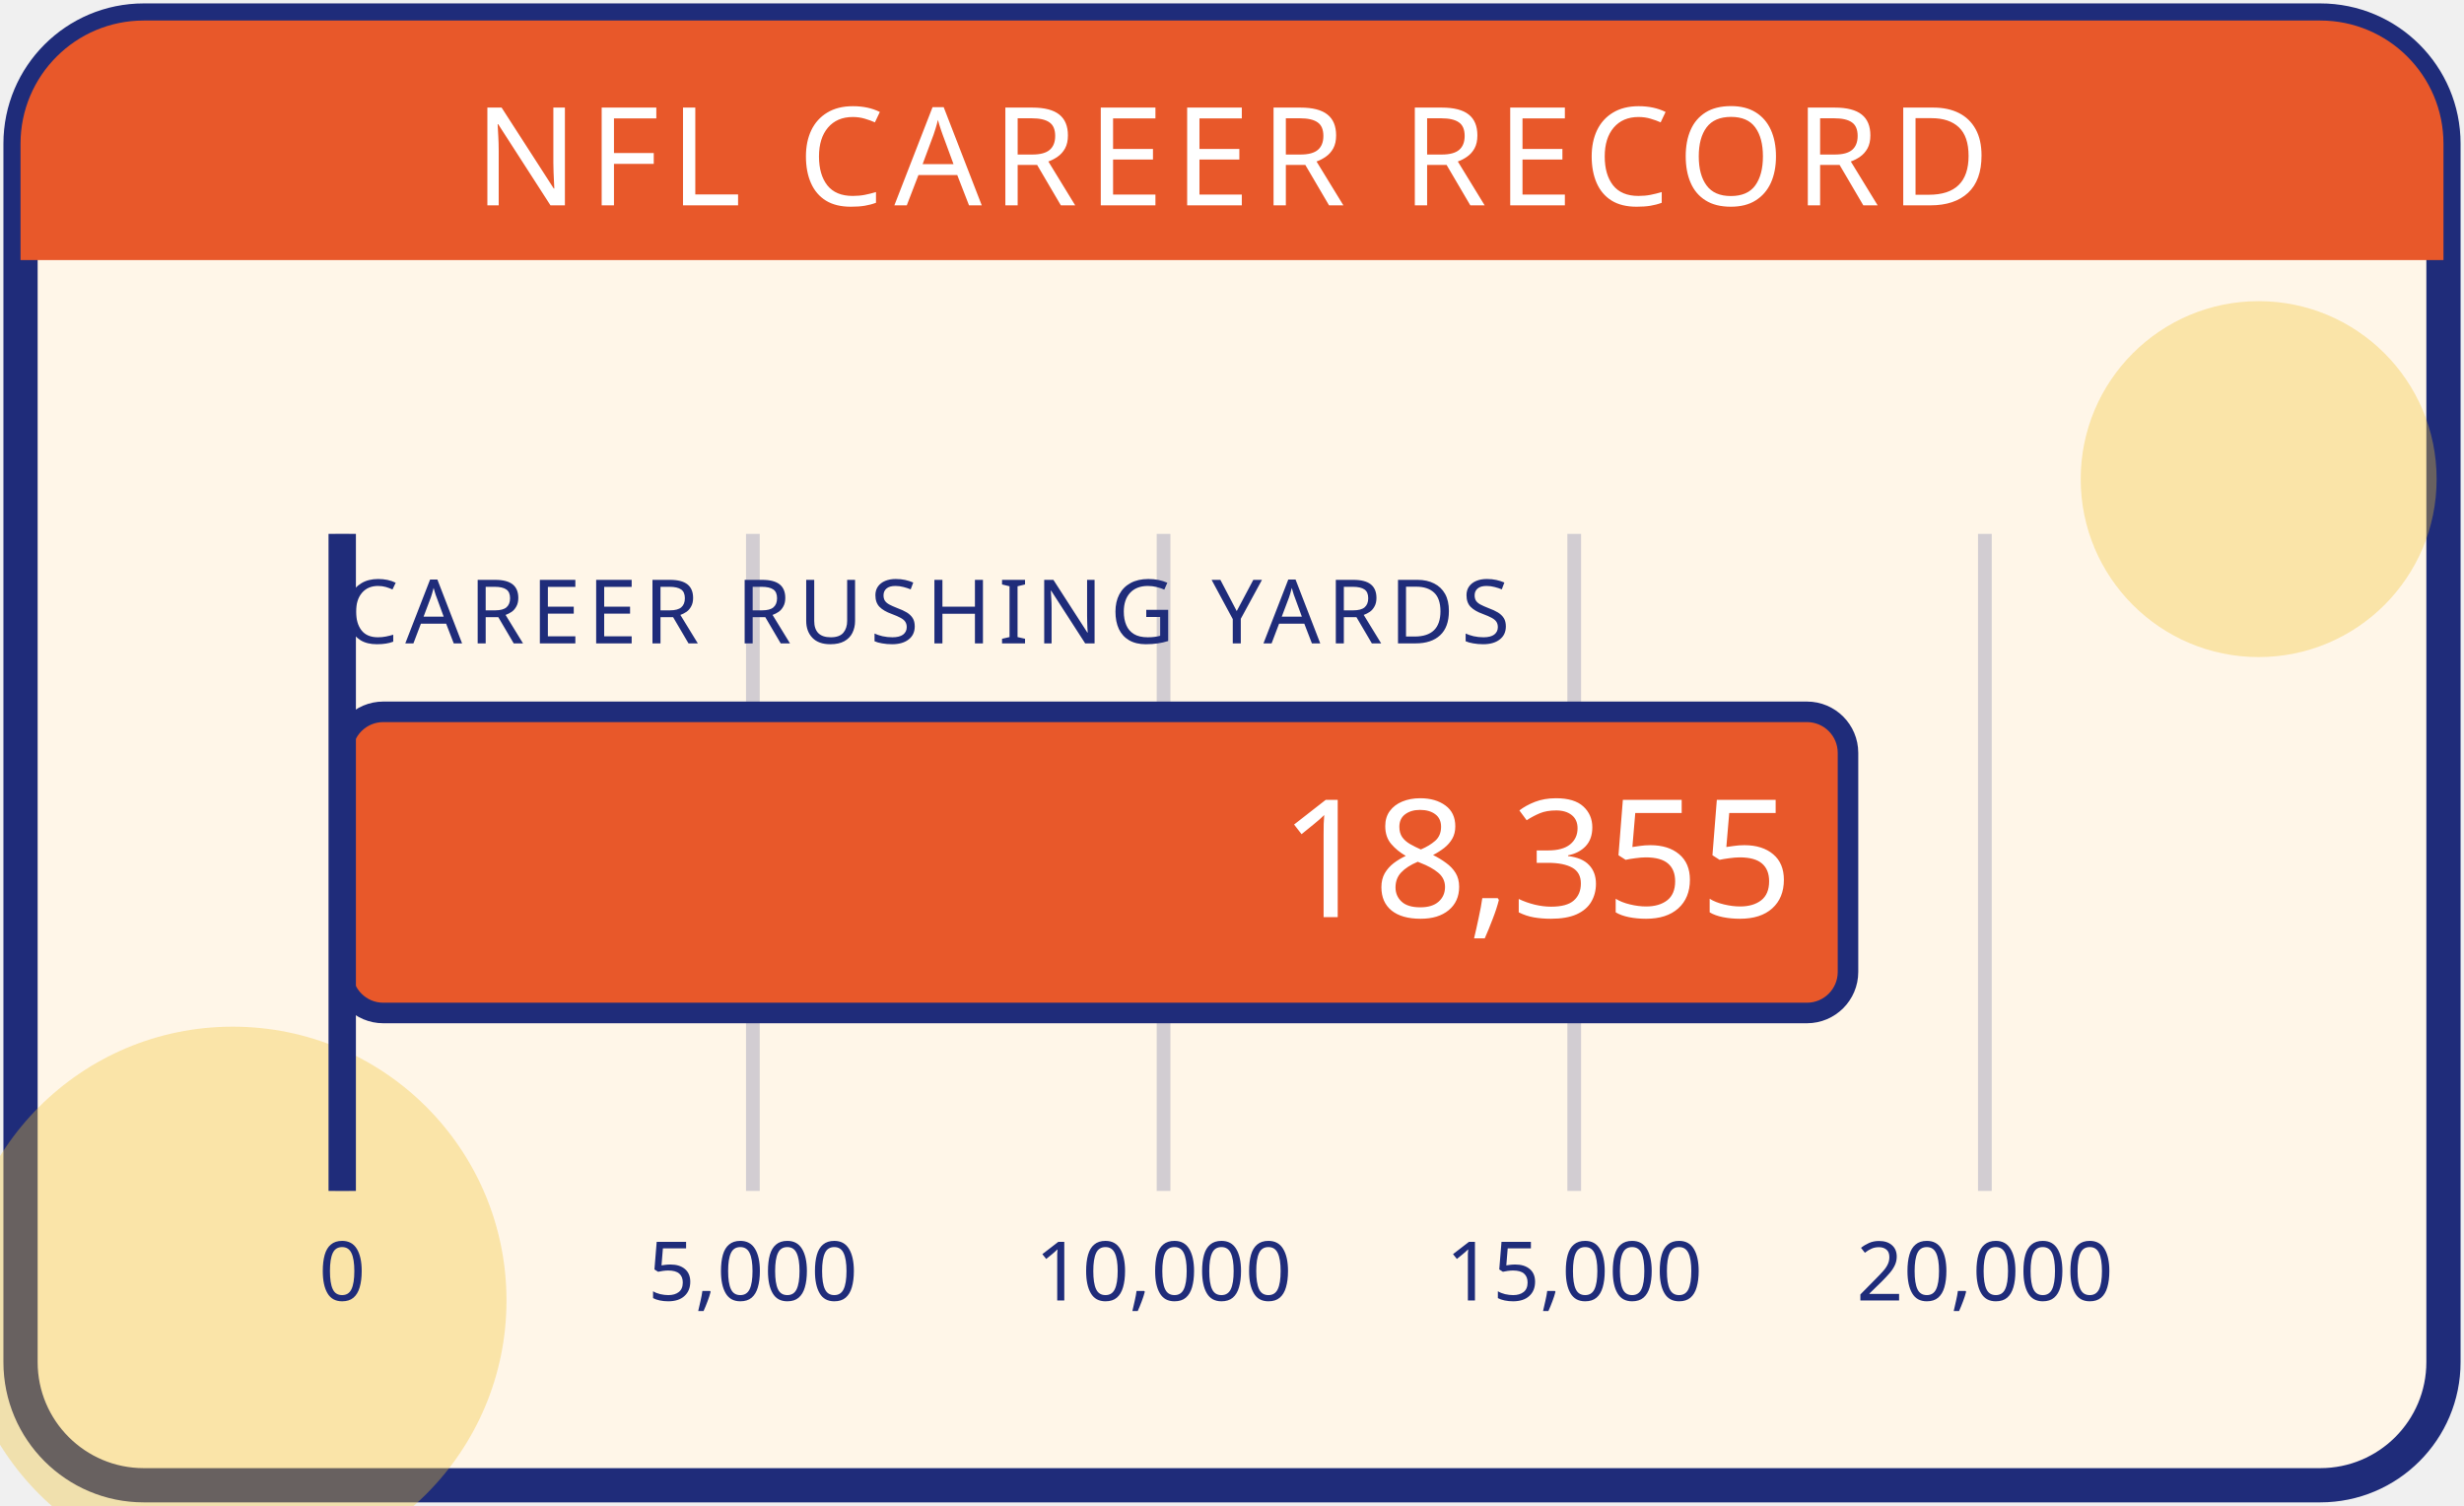
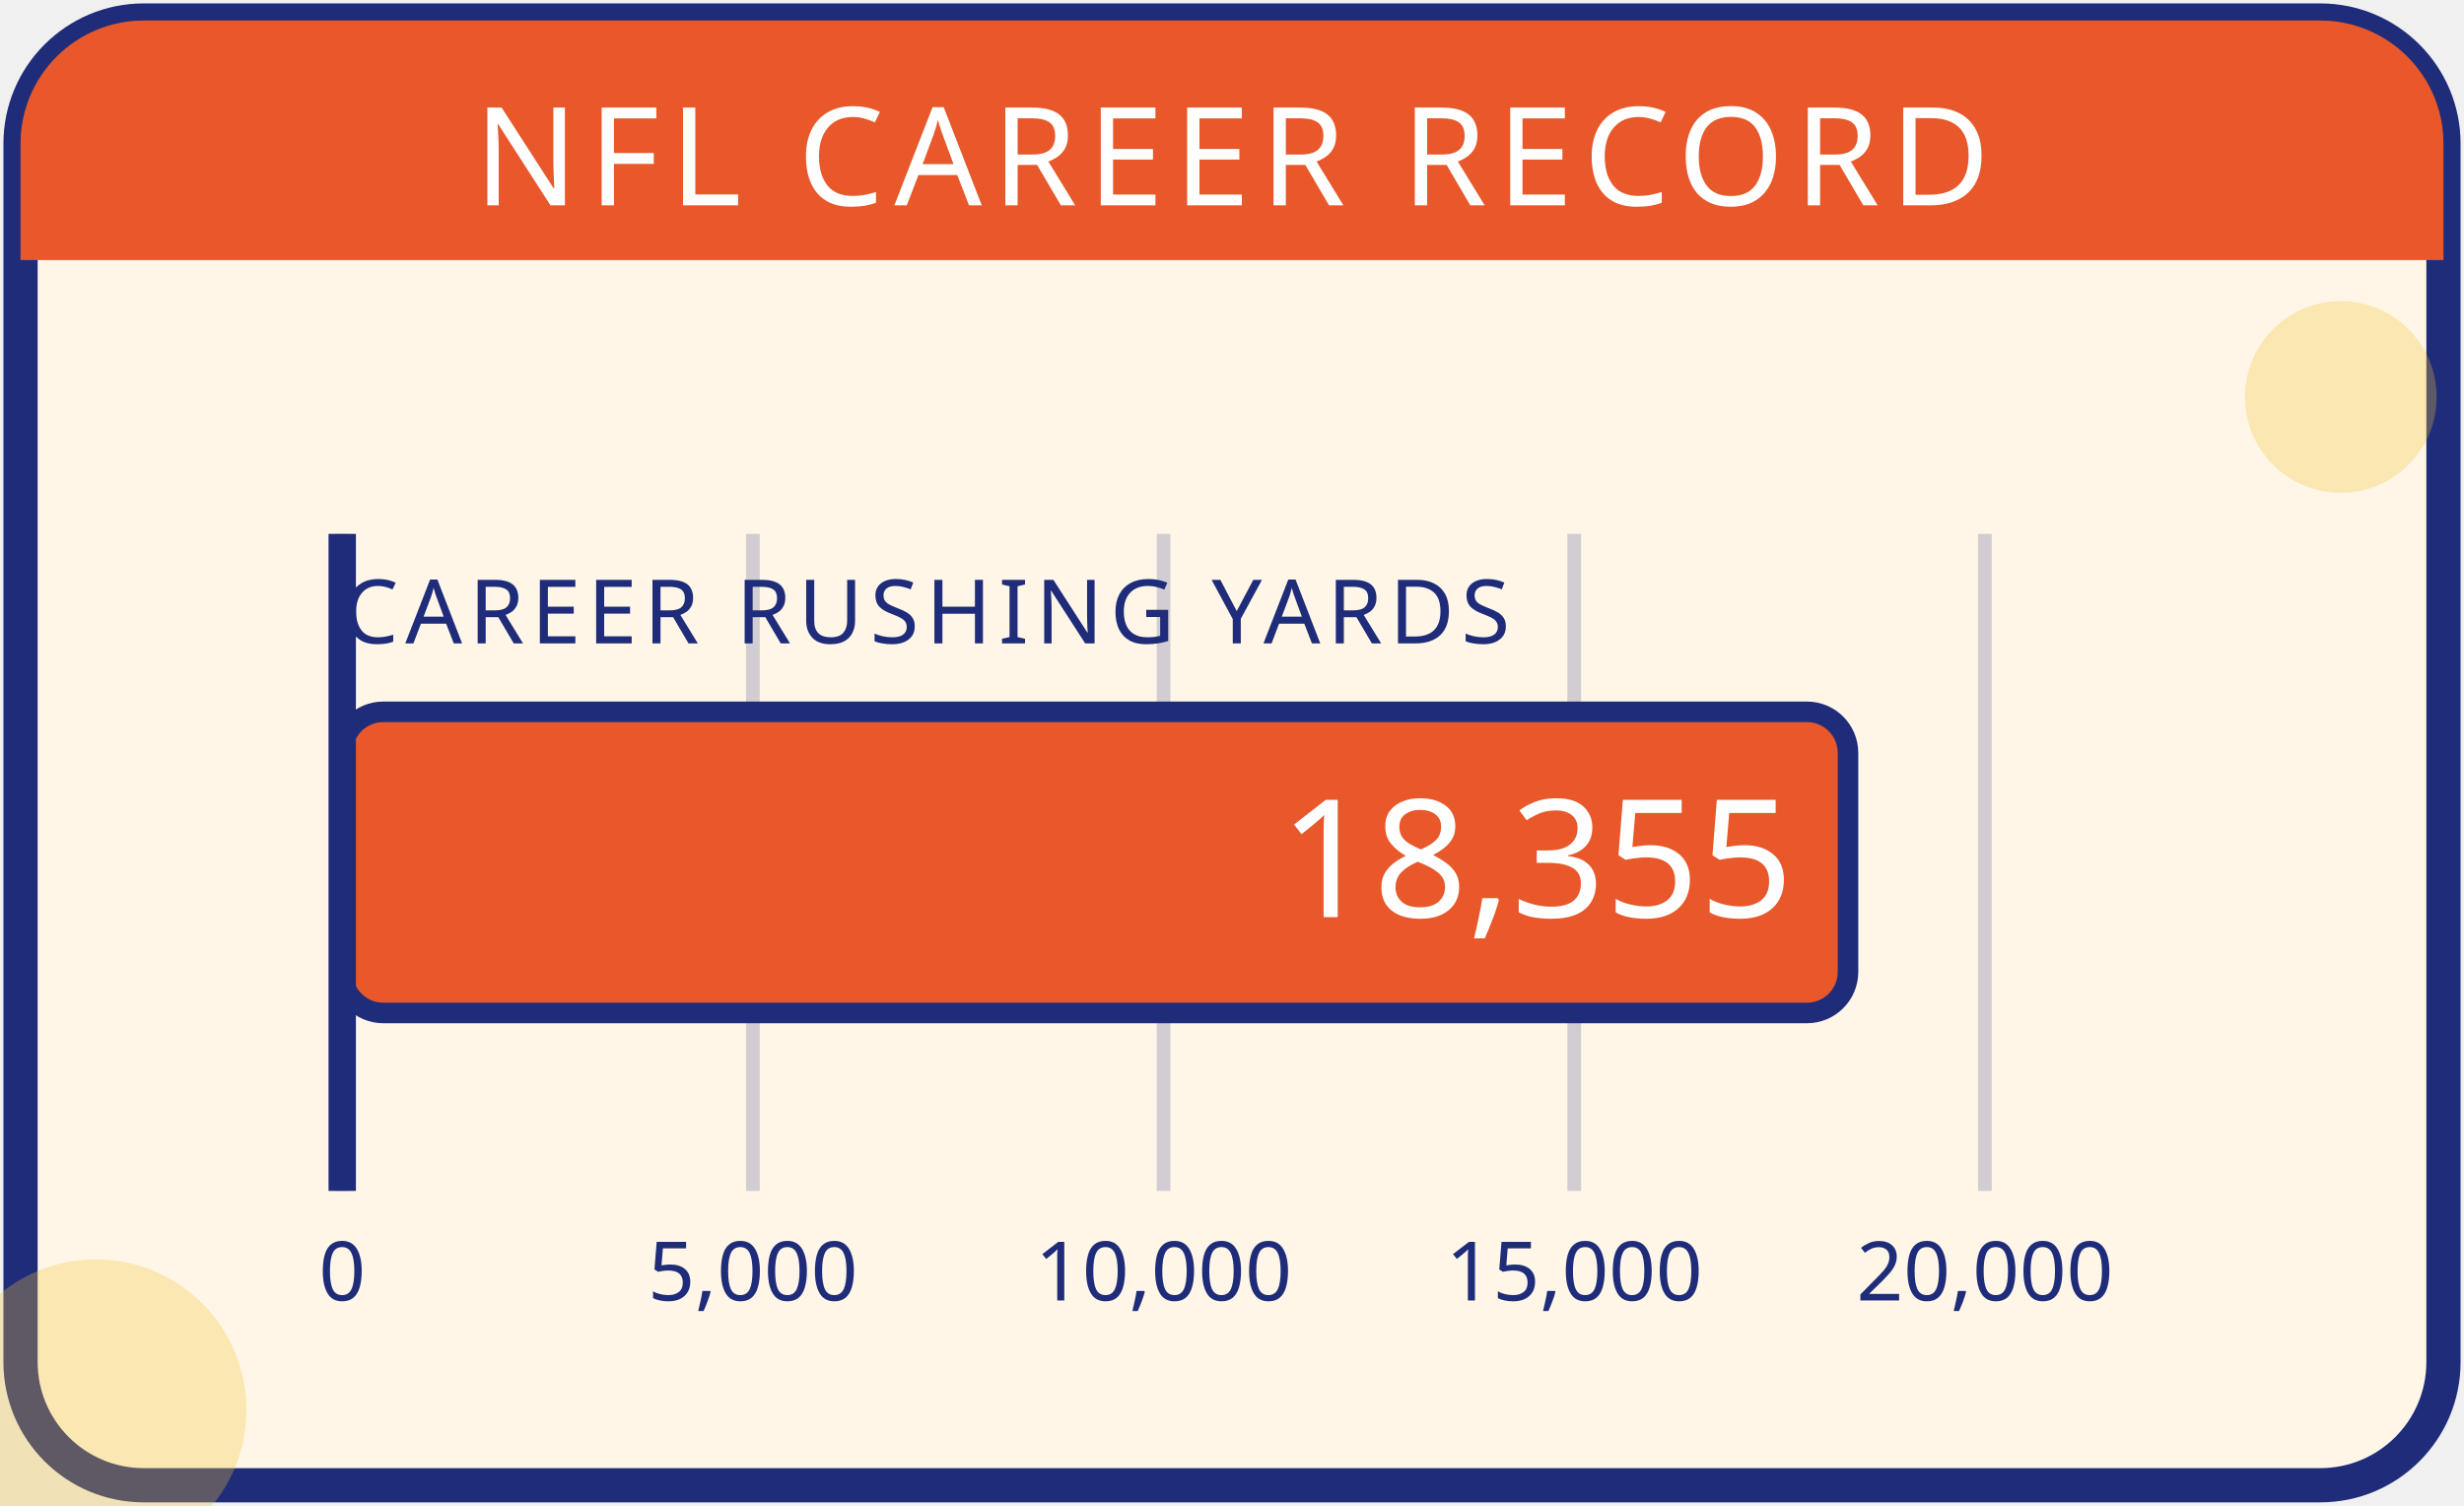
<svg xmlns="http://www.w3.org/2000/svg" viewBox="0 0 360 220" role="img" aria-label="Sports">
  <rect x="3" y="3" width="354" height="214" rx="18" fill="#FFF6E8" stroke="#1F2C7A" stroke-width="5" />
  <path d="M3 21a18 18 0 0 1 18-18h318a18 18 0 0 1 18 18v17H3z" fill="#E8582A" />
  <text x="180" y="30" text-anchor="middle" font-family="Anton,Impact,'Arial Narrow Bold',sans-serif" font-size="20" letter-spacing="1.5" fill="#fff">NFL CAREER RECORD</text>
-   <circle cx="34" cy="190" r="40" fill="#F2C230" opacity=".35" />
-   <circle cx="330" cy="70" r="26" fill="#F2C230" opacity=".35" />
+   <circle cx="14" cy="206" r="22" fill="#F2C230" opacity=".3" />
+   <circle cx="342" cy="58" r="14" fill="#F2C230" opacity=".3" />
  <g transform="translate(180 128)">
    <g transform="translate(-130 -50)">
      <path d="M0 0V96" stroke="#1F2C7A" stroke-opacity=".2" stroke-width="2" />
      <text x="0" y="112" text-anchor="middle" font-family="Anton,Impact,'Arial Narrow Bold',sans-serif" font-size="12" fill="#1F2C7A">0</text>
      <path d="M60 0V96" stroke="#1F2C7A" stroke-opacity=".2" stroke-width="2" />
      <text x="60" y="112" text-anchor="middle" font-family="Anton,Impact,'Arial Narrow Bold',sans-serif" font-size="12" fill="#1F2C7A">5,000</text>
      <path d="M120 0V96" stroke="#1F2C7A" stroke-opacity=".2" stroke-width="2" />
      <text x="120" y="112" text-anchor="middle" font-family="Anton,Impact,'Arial Narrow Bold',sans-serif" font-size="12" fill="#1F2C7A">10,000</text>
      <path d="M180 0V96" stroke="#1F2C7A" stroke-opacity=".2" stroke-width="2" />
      <text x="180" y="112" text-anchor="middle" font-family="Anton,Impact,'Arial Narrow Bold',sans-serif" font-size="12" fill="#1F2C7A">15,000</text>
      <path d="M240 0V96" stroke="#1F2C7A" stroke-opacity=".2" stroke-width="2" />
      <text x="240" y="112" text-anchor="middle" font-family="Anton,Impact,'Arial Narrow Bold',sans-serif" font-size="12" fill="#1F2C7A">20,000</text>
      <rect y="26" width="220" height="44" rx="6" fill="#E8582A" stroke="#1F2C7A" stroke-width="3" />
      <text x="212" y="56" text-anchor="end" font-family="Anton,Impact,'Arial Narrow Bold',sans-serif" font-size="24" fill="#fff">18,355</text>
      <path d="M0 0V96" stroke="#1F2C7A" stroke-width="4" />
      <text x="0" y="16" font-family="Anton,Impact,'Arial Narrow Bold',sans-serif" font-size="13" letter-spacing="1" fill="#1F2C7A">CAREER RUSHING YARDS</text>
    </g>
  </g>
</svg>
